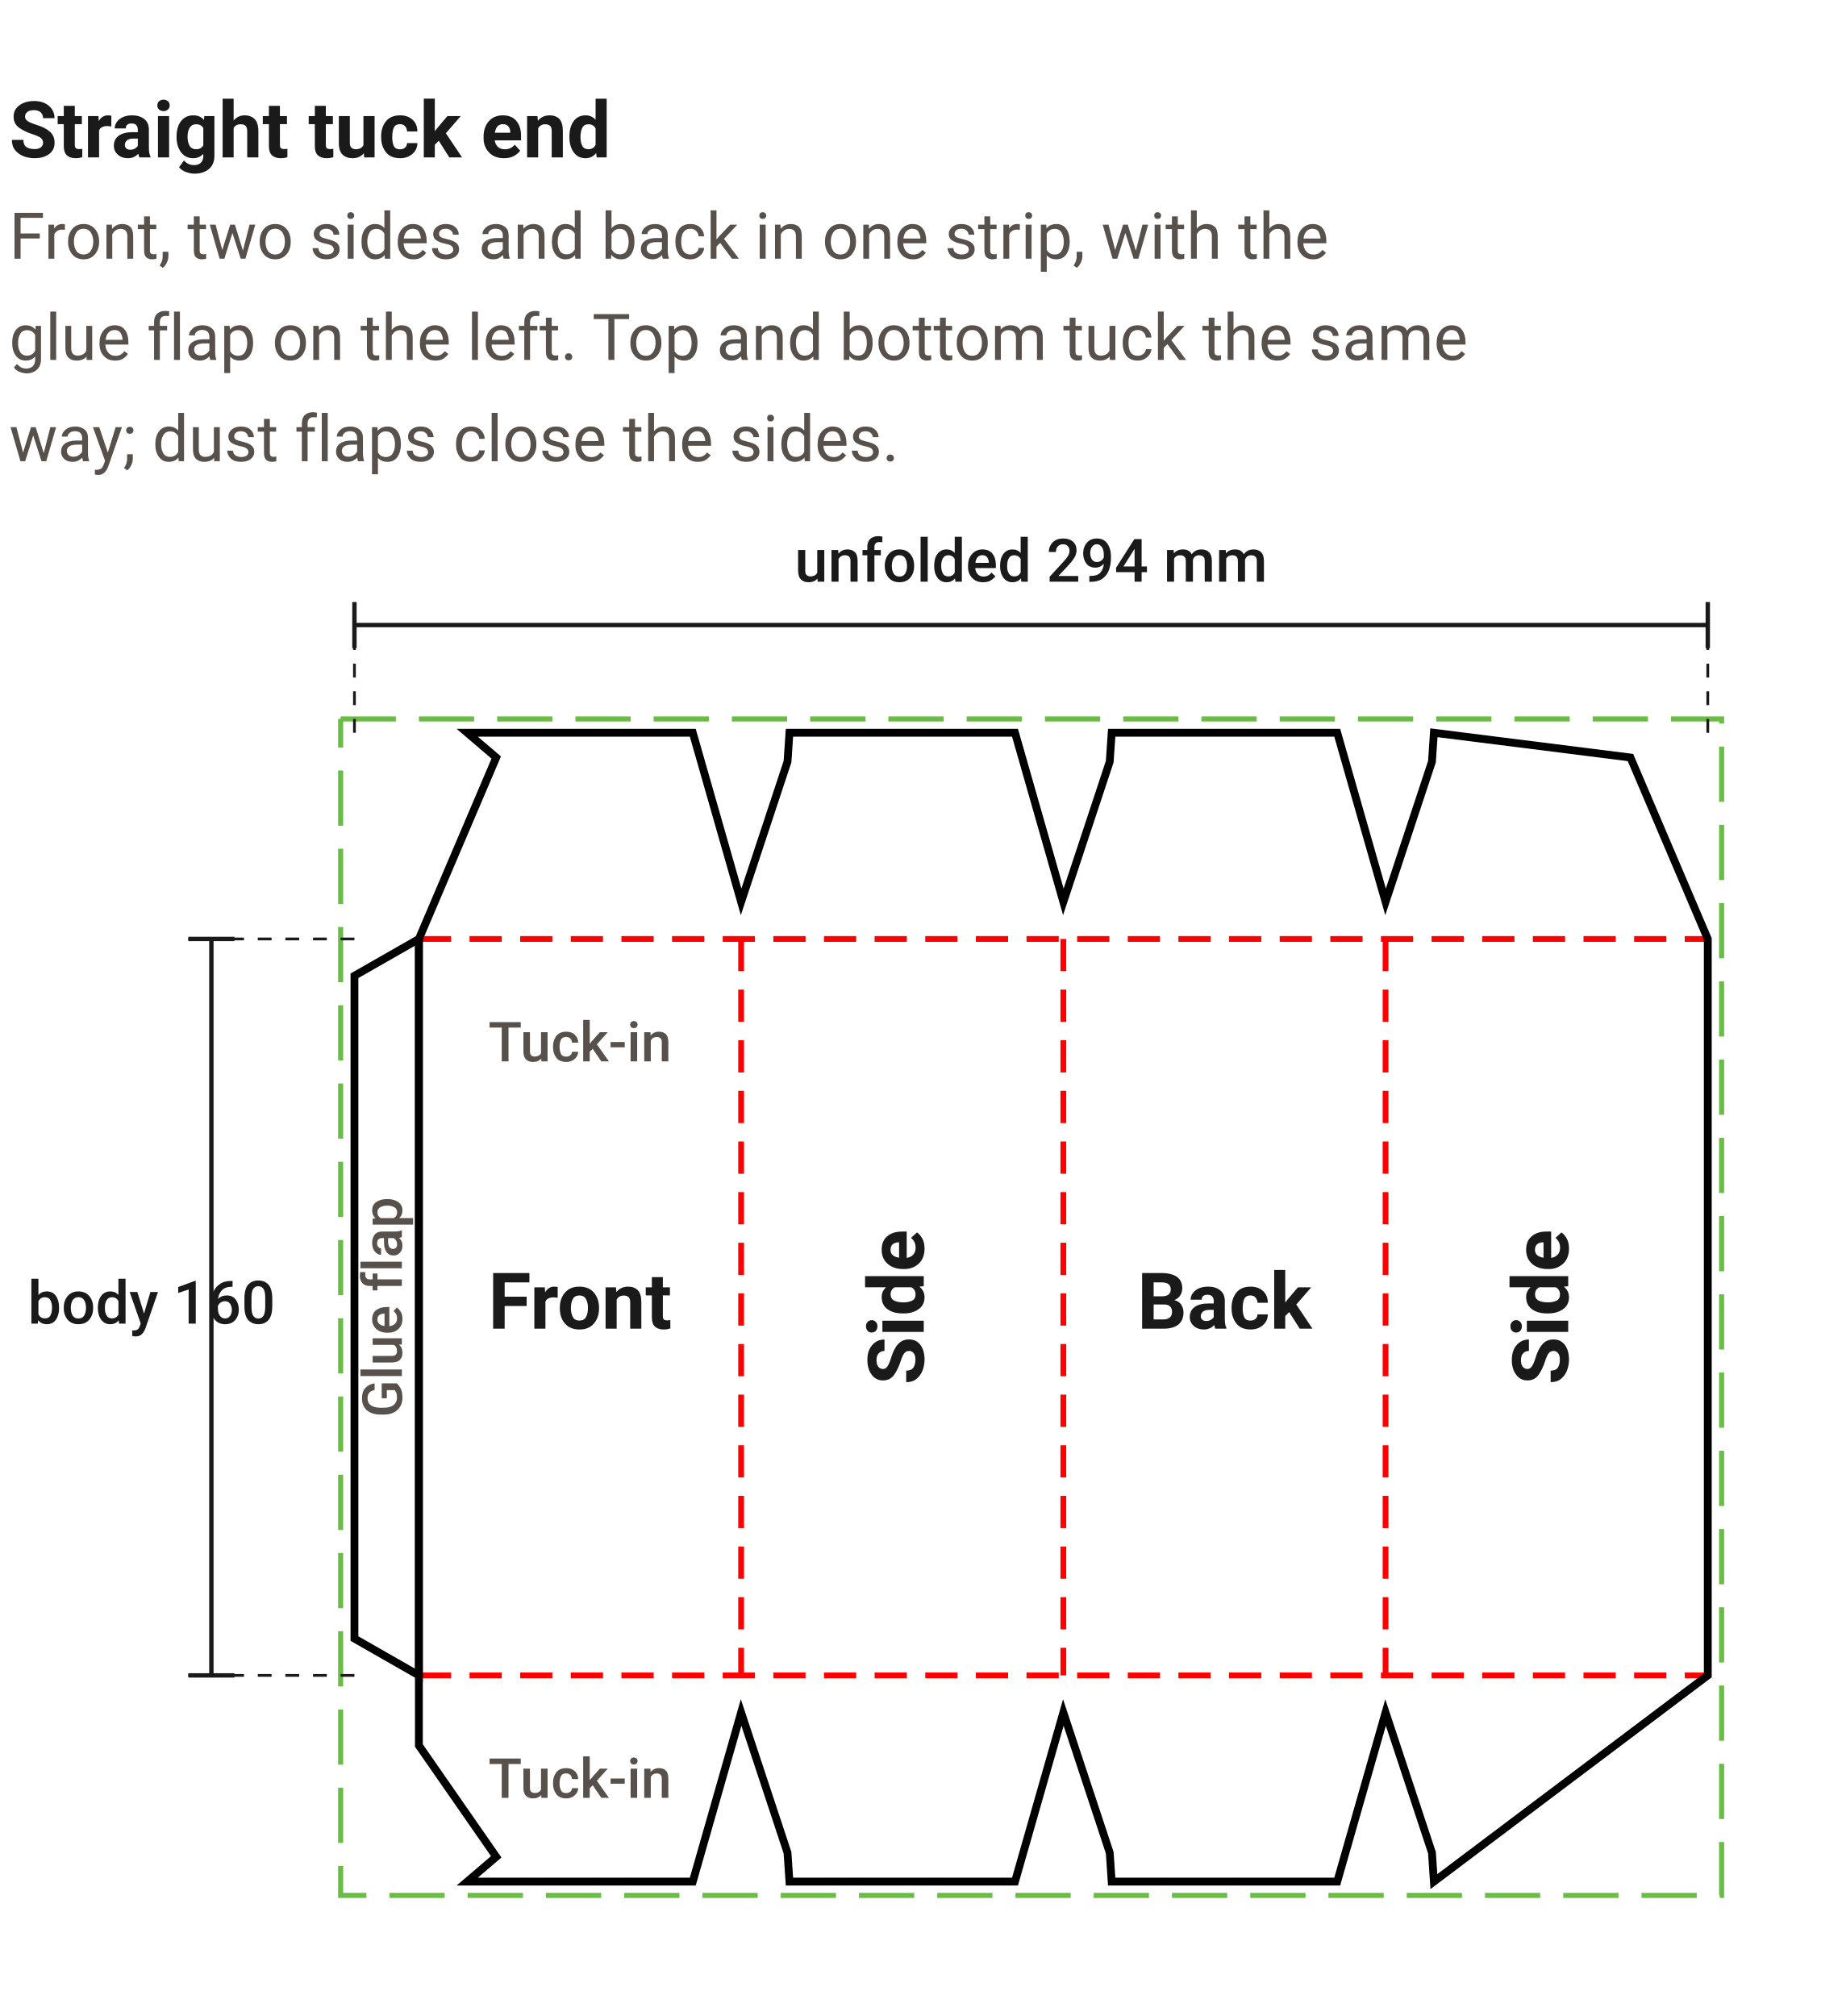
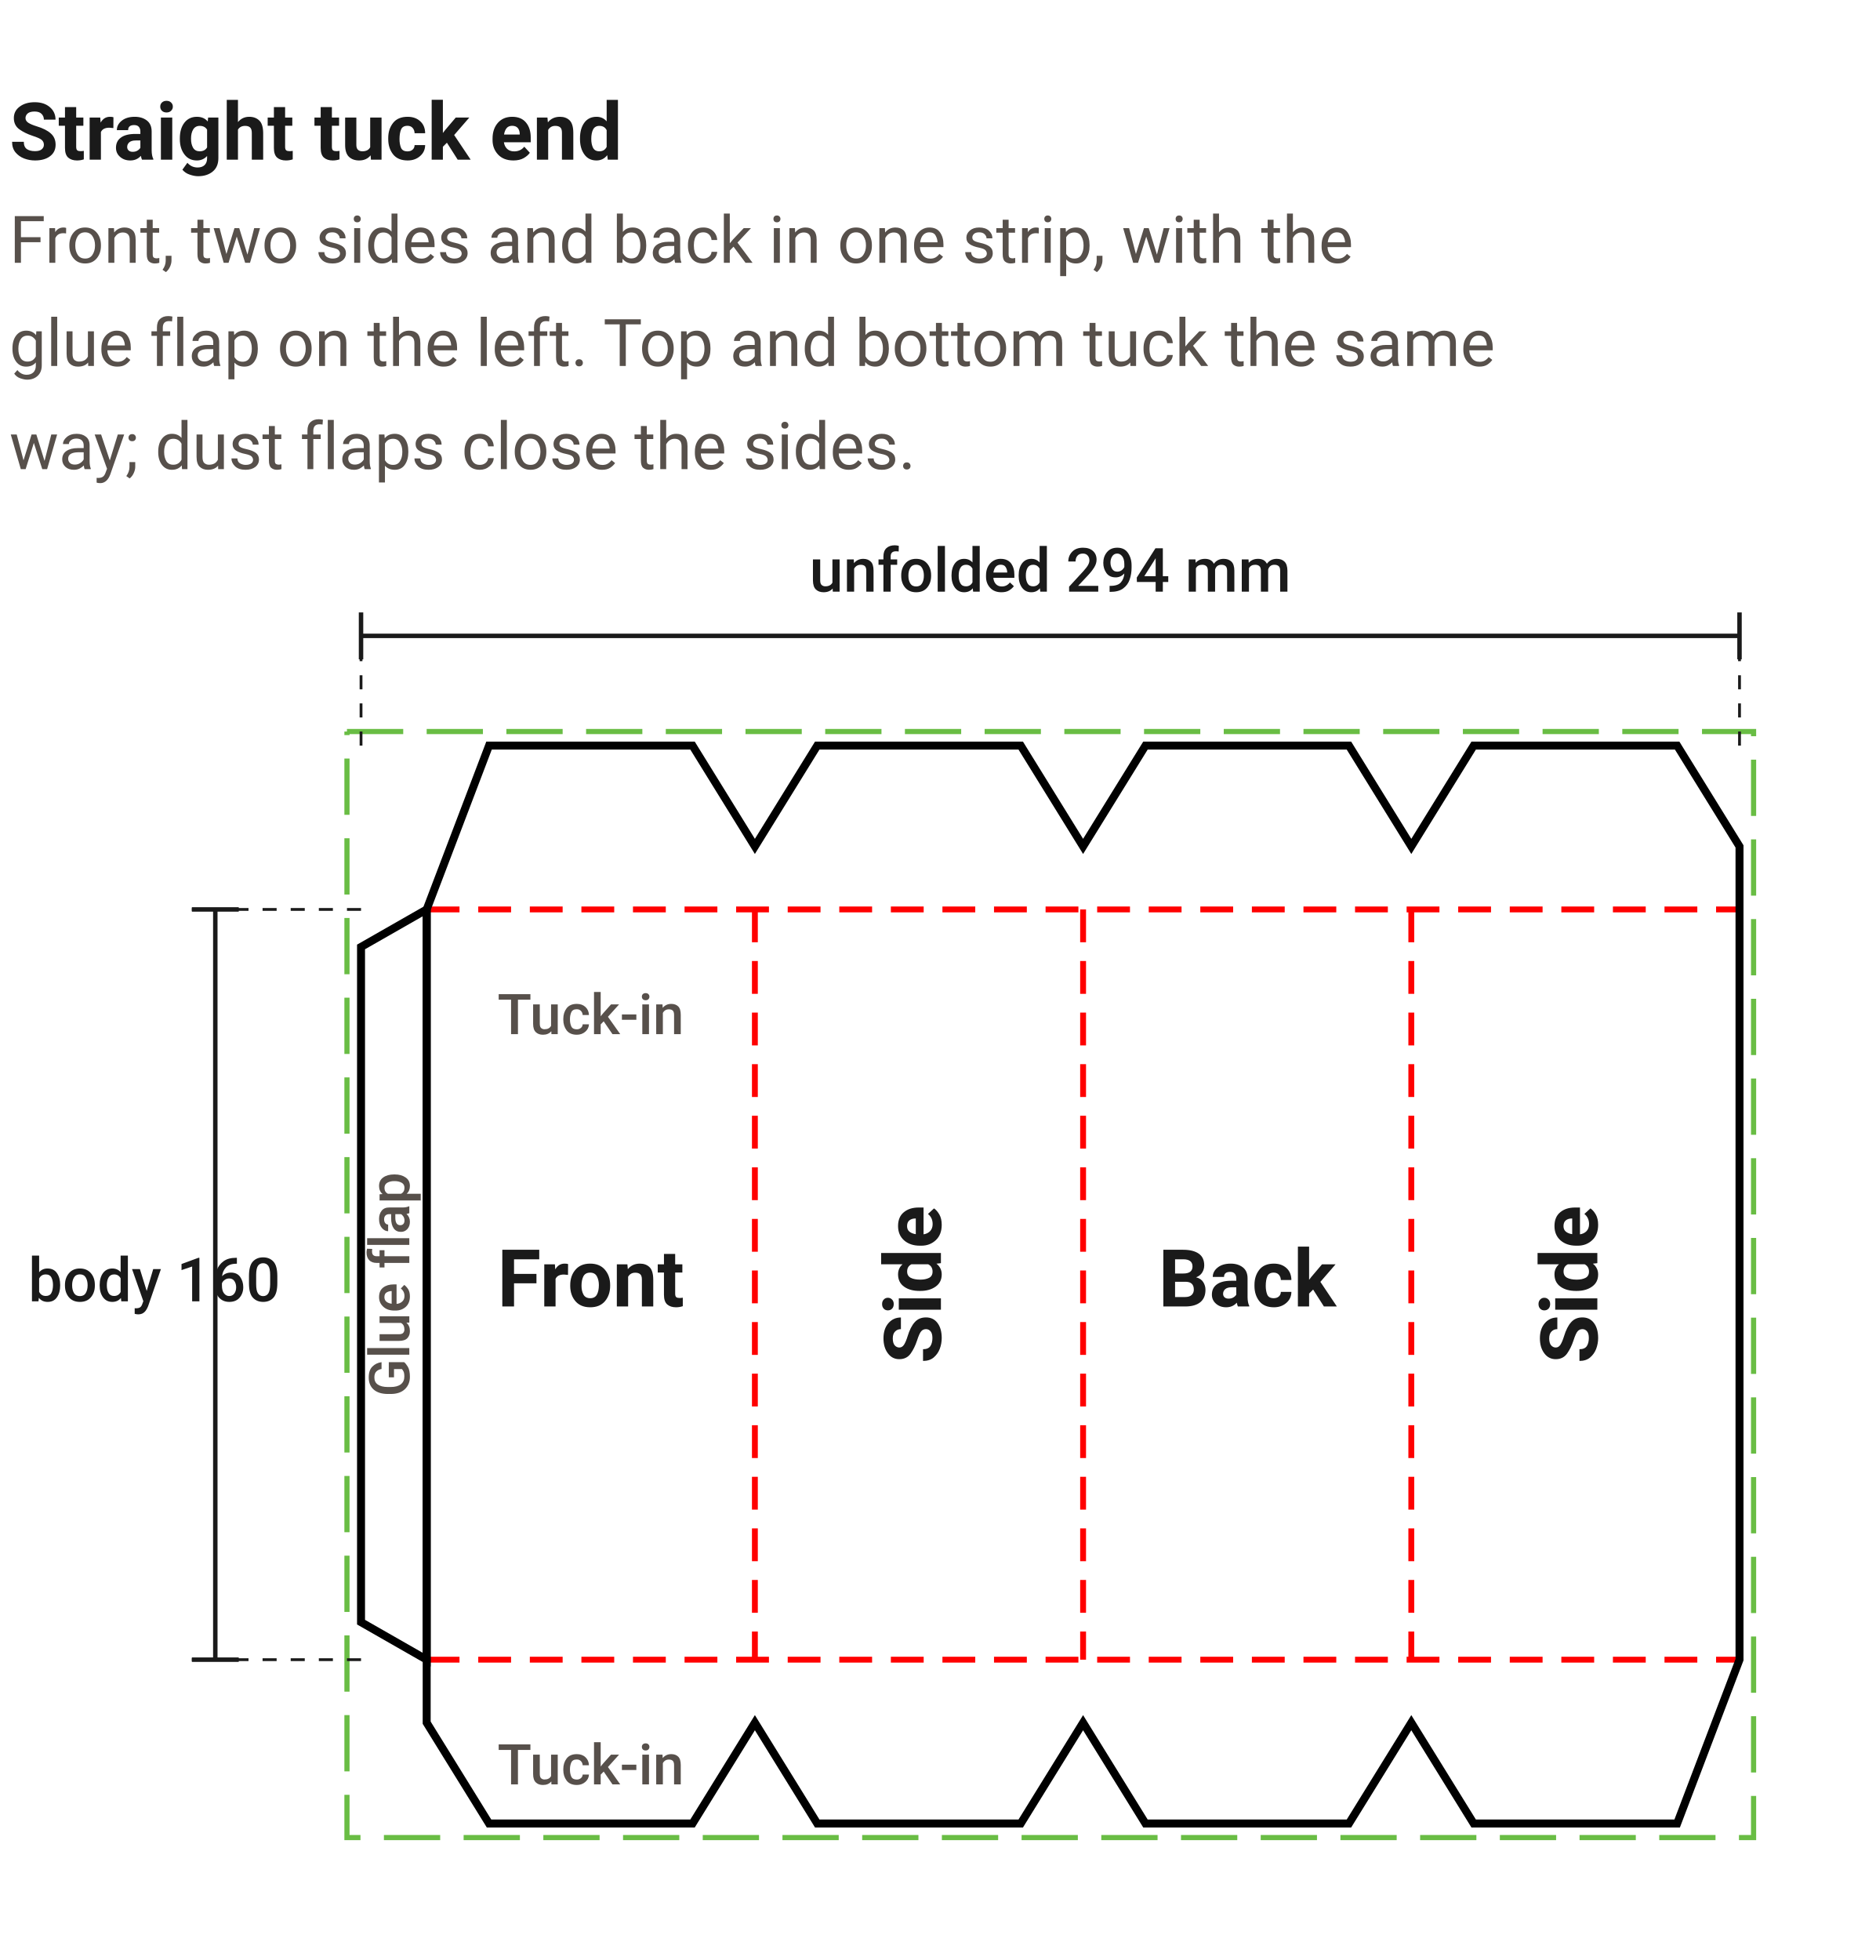
- <svg xmlns="http://www.w3.org/2000/svg" viewBox="-91.0 -159.0 400.0 437.6" width="400" height="438" role="img" aria-labelledby="tfolding-carton dfolding-carton">
+ <svg xmlns="http://www.w3.org/2000/svg" viewBox="-91.0 -149.1 400.0 417.9" width="400" height="418" role="img" aria-labelledby="tfolding-carton dfolding-carton">
  <g>
    <line x1="70.00" y1="44.80" x2="70.00" y2="204.80" stroke="#FF0000" stroke-width="1.25" stroke-dasharray="7 4" />
    <line x1="140.00" y1="44.80" x2="140.00" y2="204.80" stroke="#FF0000" stroke-width="1.25" stroke-dasharray="7 4" />
    <line x1="210.00" y1="44.80" x2="210.00" y2="204.80" stroke="#FF0000" stroke-width="1.25" stroke-dasharray="7 4" />
    <line x1="0.00" y1="44.80" x2="280.00" y2="44.80" stroke="#FF0000" stroke-width="1.25" stroke-dasharray="7 4" />
    <line x1="0.00" y1="204.80" x2="280.00" y2="204.80" stroke="#FF0000" stroke-width="1.25" stroke-dasharray="7 4" />
    <line x1="0.00" y1="44.80" x2="0.00" y2="204.80" stroke="#FF0000" stroke-width="1.25" stroke-dasharray="7 4" />
-     <path d="M0.00,44.80 L16.80,5.38 L10.50,0.00 L59.50,0.00 L70.00,36.74 L70.00,36.74 L80.08,6.27 L80.50,0.00 L129.50,0.00 L140.00,36.74 L140.00,36.74 L150.08,6.27 L150.50,0.00 L199.50,0.00 L210.00,36.74 L210.00,36.74 L220.08,6.27 L220.50,0.00 L263.20,5.38 L280.00,44.80 L280.00,204.80 L220.50,249.60 L220.08,243.33 L210.00,212.86 L210.00,212.86 L199.50,249.60 L150.50,249.60 L150.08,243.33 L140.00,212.86 L140.00,212.86 L129.50,249.60 L80.50,249.60 L80.08,243.33 L70.00,212.86 L70.00,212.86 L59.50,249.60 L10.50,249.60 L16.80,244.22 L0.00,220.03 L0.00,204.80 Z" fill="none" stroke="#000000" stroke-width="1.7" stroke-linejoin="miter" />
+     <path d="M0.00,44.80 L13.30,9.86 L56.70,9.86 L70.00,31.36 L70.00,31.36 L83.30,9.86 L126.70,9.86 L140.00,31.36 L140.00,31.36 L153.30,9.86 L196.70,9.86 L210.00,31.36 L210.00,31.36 L223.30,9.86 L266.70,9.86 L280.00,31.36 L280.00,44.80 L280.00,204.80 L266.70,239.74 L223.30,239.74 L210.00,218.24 L210.00,218.24 L196.70,239.74 L153.30,239.74 L140.00,218.24 L140.00,218.24 L126.70,239.74 L83.30,239.74 L70.00,218.24 L70.00,218.24 L56.70,239.74 L13.30,239.74 L0.00,218.24 L0.00,204.80 Z" fill="none" stroke="#000000" stroke-width="1.7" stroke-linejoin="miter" />
    <path d="M0.00,44.80 L-14.00,52.80 L-14.00,196.80 L0.00,204.80 Z" fill="none" stroke="#000000" stroke-width="1.7" stroke-linejoin="miter" />
-     <path d="M-17.00,-3.00 L283.00,-3.00 L283.00,252.60 L-17.00,252.60 L-17.00,-3.00" fill="none" stroke="#69BD44" stroke-width="1.1" stroke-dasharray="12 5" />
+     <path d="M-17.00,6.86 L283.00,6.86 L283.00,242.74 L-17.00,242.74 L-17.00,6.86" fill="none" stroke="#69BD44" stroke-width="1.1" stroke-dasharray="12 5" />
    <text x="35.00" y="124.80" font-family="ui-sans-serif,system-ui,-apple-system,'Segoe UI',Roboto,'Helvetica Neue',Arial,sans-serif" font-size="17" font-weight="600" fill="#1A1A1A" text-anchor="middle" dominant-baseline="middle">Front</text>
    <text x="105.00" y="124.80" transform="rotate(-90 105.00 124.80)" font-family="ui-sans-serif,system-ui,-apple-system,'Segoe UI',Roboto,'Helvetica Neue',Arial,sans-serif" font-size="17" font-weight="600" fill="#1A1A1A" text-anchor="middle" dominant-baseline="middle">Side</text>
    <text x="175.00" y="124.80" font-family="ui-sans-serif,system-ui,-apple-system,'Segoe UI',Roboto,'Helvetica Neue',Arial,sans-serif" font-size="17" font-weight="600" fill="#1A1A1A" text-anchor="middle" dominant-baseline="middle">Back</text>
    <text x="245.00" y="124.80" transform="rotate(-90 245.00 124.80)" font-family="ui-sans-serif,system-ui,-apple-system,'Segoe UI',Roboto,'Helvetica Neue',Arial,sans-serif" font-size="17" font-weight="600" fill="#1A1A1A" text-anchor="middle" dominant-baseline="middle">Side</text>
    <text x="-7.00" y="124.80" transform="rotate(-90 -7.00 124.80)" font-family="ui-sans-serif,system-ui,-apple-system,'Segoe UI',Roboto,'Helvetica Neue',Arial,sans-serif" font-size="12" font-weight="500" fill="#57504B" text-anchor="middle" dominant-baseline="middle">Glue flap</text>
    <text x="35.00" y="68.10" font-family="ui-sans-serif,system-ui,-apple-system,'Segoe UI',Roboto,'Helvetica Neue',Arial,sans-serif" font-size="12" font-weight="500" fill="#57504B" text-anchor="middle" dominant-baseline="middle">Tuck-in</text>
    <text x="35.00" y="228.10" font-family="ui-sans-serif,system-ui,-apple-system,'Segoe UI',Roboto,'Helvetica Neue',Arial,sans-serif" font-size="12" font-weight="500" fill="#57504B" text-anchor="middle" dominant-baseline="middle">Tuck-in</text>
-     <line x1="-14.00" y1="-23.40" x2="280.00" y2="-23.40" stroke="#1A1A1A" stroke-width="0.95" />
-     <line x1="-14.00" y1="0.00" x2="-14.00" y2="-28.40" stroke="#1A1A1A" stroke-width="0.6" stroke-dasharray="3 3" />
-     <line x1="-14.00" y1="-28.40" x2="-14.00" y2="-18.40" stroke="#1A1A1A" stroke-width="0.95" />
-     <line x1="280.00" y1="0.00" x2="280.00" y2="-28.40" stroke="#1A1A1A" stroke-width="0.6" stroke-dasharray="3 3" />
-     <line x1="280.00" y1="-28.40" x2="280.00" y2="-18.40" stroke="#1A1A1A" stroke-width="0.95" />
-     <text x="133.00" y="-36.40" font-family="ui-sans-serif,system-ui,-apple-system,'Segoe UI',Roboto,'Helvetica Neue',Arial,sans-serif" font-size="13" font-weight="500" fill="#1A1A1A" text-anchor="middle" dominant-baseline="middle">unfolded 294 mm</text>
+     <line x1="-14.00" y1="-13.54" x2="280.00" y2="-13.54" stroke="#1A1A1A" stroke-width="0.95" />
+     <line x1="-14.00" y1="9.86" x2="-14.00" y2="-18.54" stroke="#1A1A1A" stroke-width="0.6" stroke-dasharray="3 3" />
+     <line x1="-14.00" y1="-18.54" x2="-14.00" y2="-8.54" stroke="#1A1A1A" stroke-width="0.95" />
+     <line x1="280.00" y1="9.86" x2="280.00" y2="-18.54" stroke="#1A1A1A" stroke-width="0.6" stroke-dasharray="3 3" />
+     <line x1="280.00" y1="-18.54" x2="280.00" y2="-8.54" stroke="#1A1A1A" stroke-width="0.95" />
+     <text x="133.00" y="-26.54" font-family="ui-sans-serif,system-ui,-apple-system,'Segoe UI',Roboto,'Helvetica Neue',Arial,sans-serif" font-size="13" font-weight="500" fill="#1A1A1A" text-anchor="middle" dominant-baseline="middle">unfolded 294 mm</text>
    <line x1="-45.08" y1="44.80" x2="-45.08" y2="204.80" stroke="#1A1A1A" stroke-width="0.95" />
    <line x1="-14.00" y1="44.80" x2="-50.08" y2="44.80" stroke="#1A1A1A" stroke-width="0.6" stroke-dasharray="3 3" />
    <line x1="-50.08" y1="44.80" x2="-40.08" y2="44.80" stroke="#1A1A1A" stroke-width="0.95" />
    <line x1="-14.00" y1="204.80" x2="-50.08" y2="204.80" stroke="#1A1A1A" stroke-width="0.6" stroke-dasharray="3 3" />
    <line x1="-50.08" y1="204.80" x2="-40.08" y2="204.80" stroke="#1A1A1A" stroke-width="0.95" />
    <text x="-58.08" y="124.80" font-family="ui-sans-serif,system-ui,-apple-system,'Segoe UI',Roboto,'Helvetica Neue',Arial,sans-serif" font-size="13" font-weight="500" fill="#1A1A1A" text-anchor="middle" dominant-baseline="middle">body 160</text>
-     <text x="-89.0" y="-125.0" font-family="ui-sans-serif,system-ui,-apple-system,'Segoe UI',Roboto,'Helvetica Neue',Arial,sans-serif" font-size="17" font-weight="600" fill="#1A1A1A">Straight tuck end</text>
-     <text x="-89.0" y="-103.0" font-family="ui-sans-serif,system-ui,-apple-system,'Segoe UI',Roboto,'Helvetica Neue',Arial,sans-serif" font-size="14" fill="#57504B">Front, two sides and back in one strip, with the</text>
-     <text x="-89.0" y="-81.0" font-family="ui-sans-serif,system-ui,-apple-system,'Segoe UI',Roboto,'Helvetica Neue',Arial,sans-serif" font-size="14" fill="#57504B">glue flap on the left. Top and bottom tuck the same</text>
-     <text x="-89.0" y="-59.0" font-family="ui-sans-serif,system-ui,-apple-system,'Segoe UI',Roboto,'Helvetica Neue',Arial,sans-serif" font-size="14" fill="#57504B">way; dust flaps close the sides.</text>
+     <text x="-89.0" y="-115.1" font-family="ui-sans-serif,system-ui,-apple-system,'Segoe UI',Roboto,'Helvetica Neue',Arial,sans-serif" font-size="17" font-weight="600" fill="#1A1A1A">Straight tuck end</text>
+     <text x="-89.0" y="-93.1" font-family="ui-sans-serif,system-ui,-apple-system,'Segoe UI',Roboto,'Helvetica Neue',Arial,sans-serif" font-size="14" fill="#57504B">Front, two sides and back in one strip, with the</text>
+     <text x="-89.0" y="-71.1" font-family="ui-sans-serif,system-ui,-apple-system,'Segoe UI',Roboto,'Helvetica Neue',Arial,sans-serif" font-size="14" fill="#57504B">glue flap on the left. Top and bottom tuck the same</text>
+     <text x="-89.0" y="-49.1" font-family="ui-sans-serif,system-ui,-apple-system,'Segoe UI',Roboto,'Helvetica Neue',Arial,sans-serif" font-size="14" fill="#57504B">way; dust flaps close the sides.</text>
  </g>
</svg>
